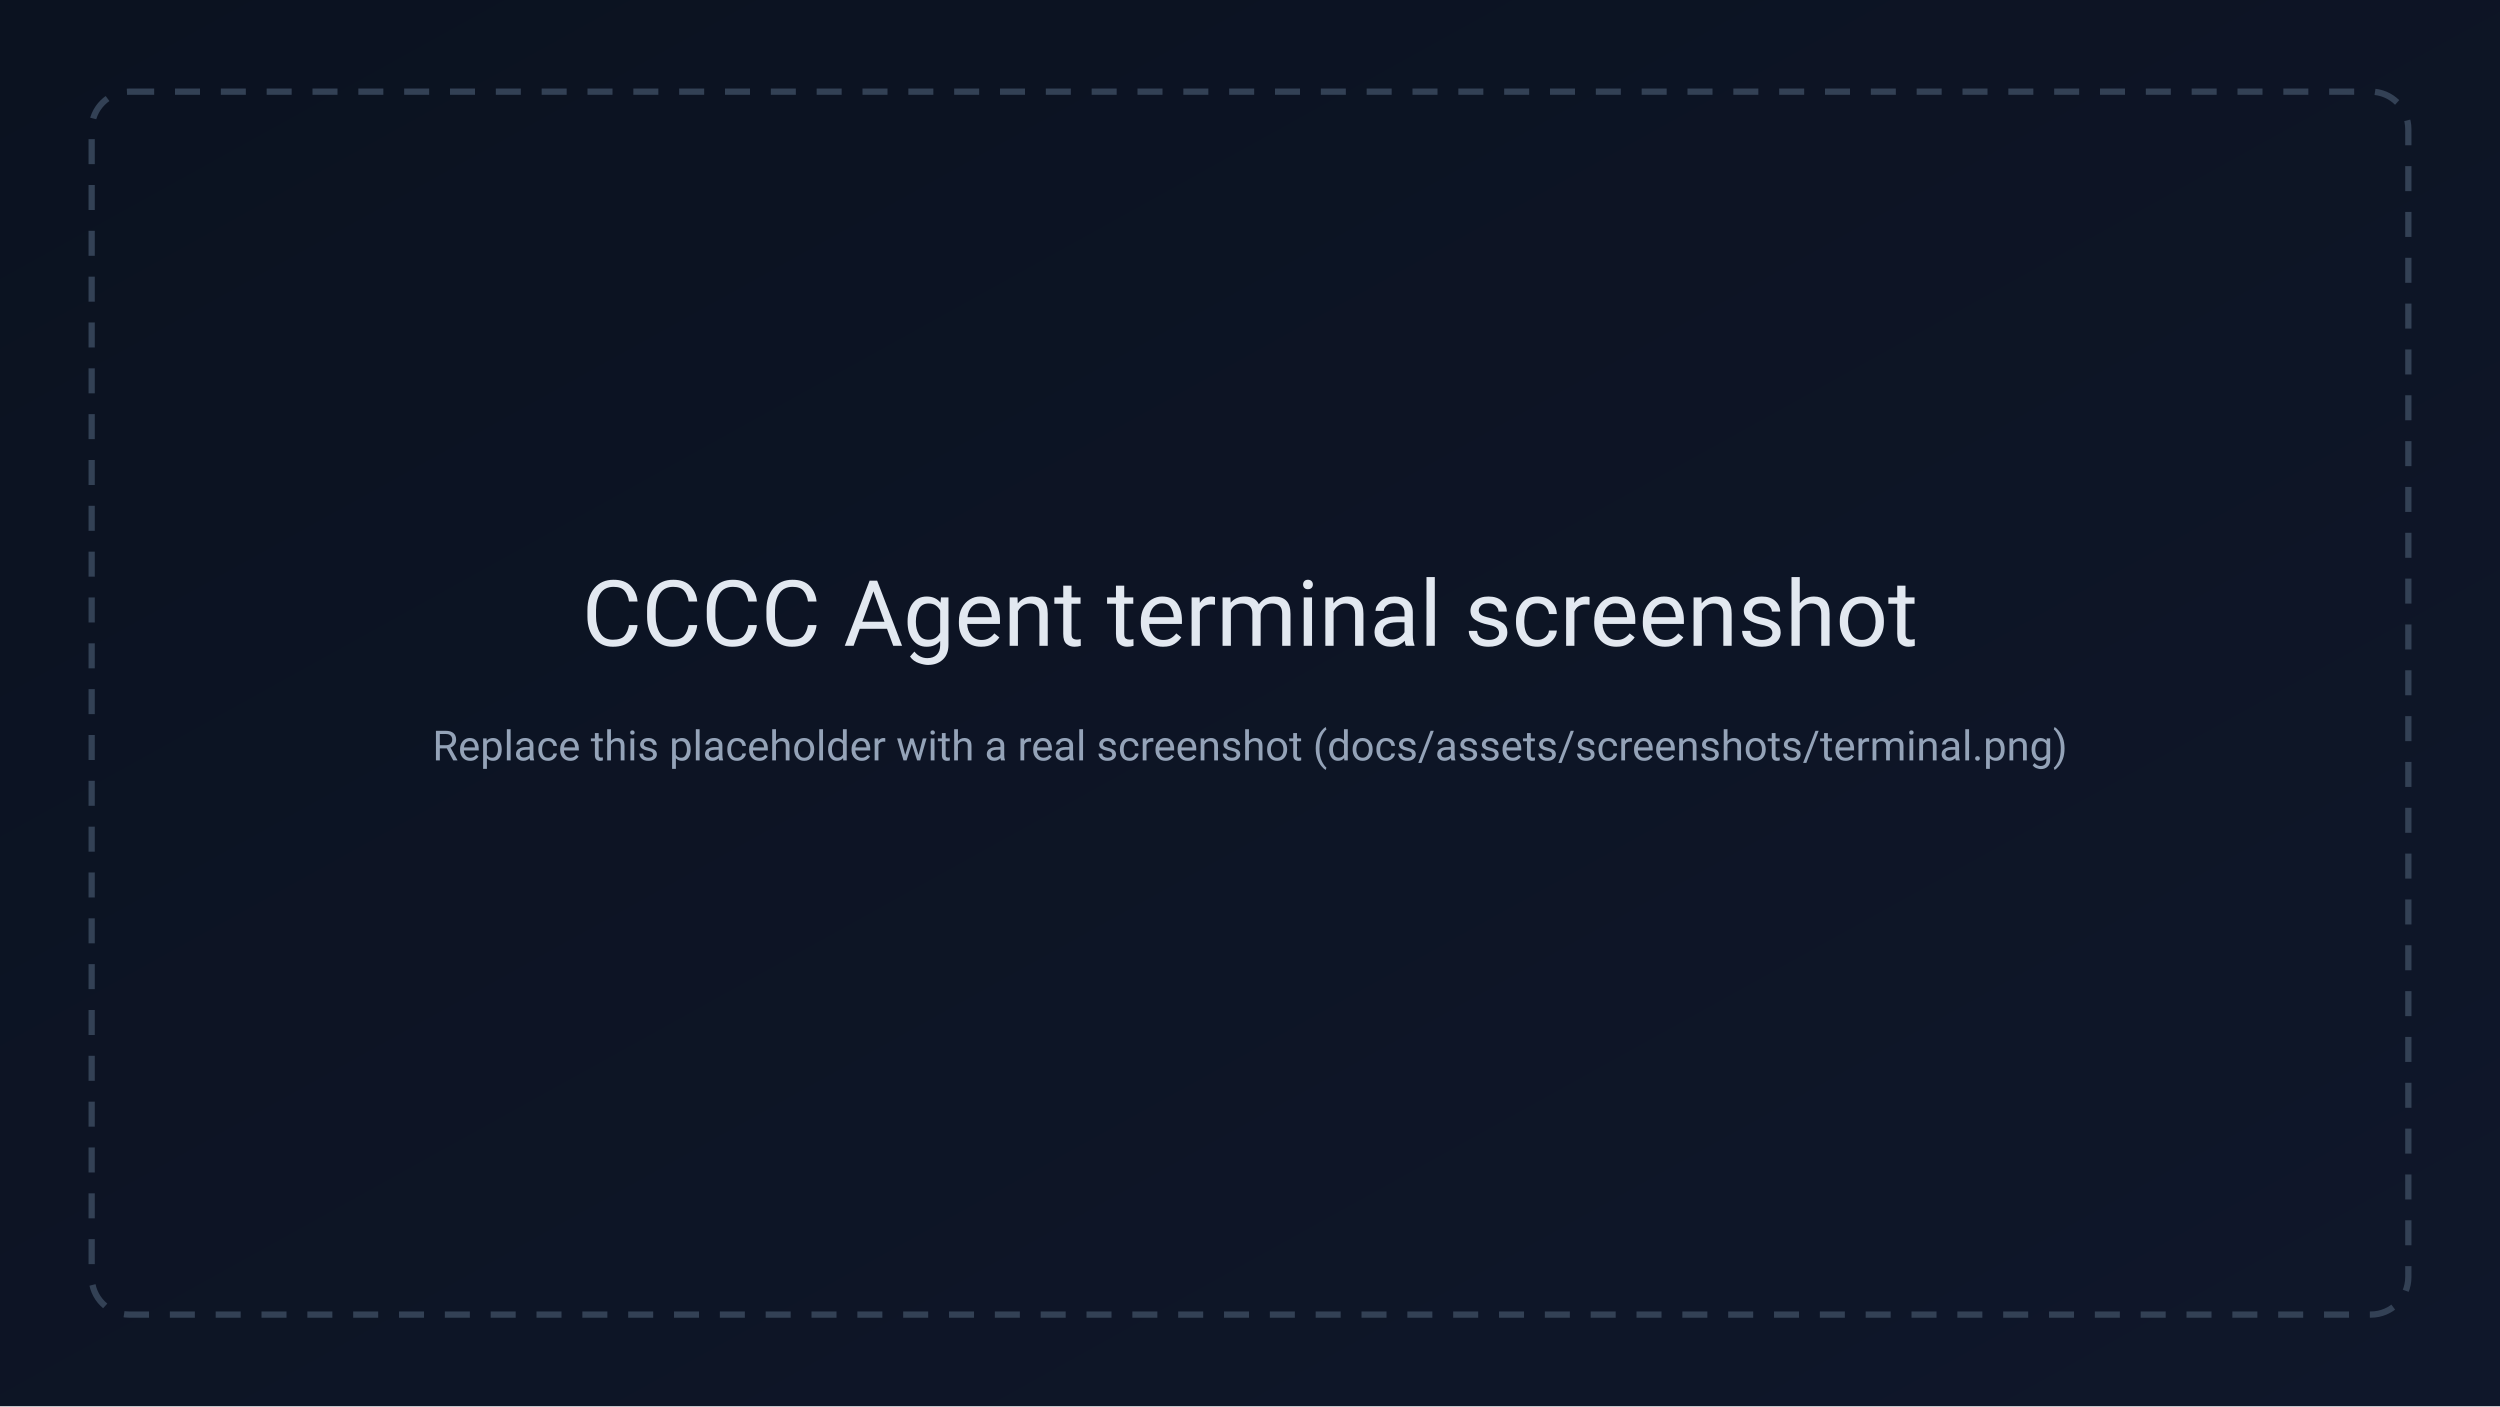
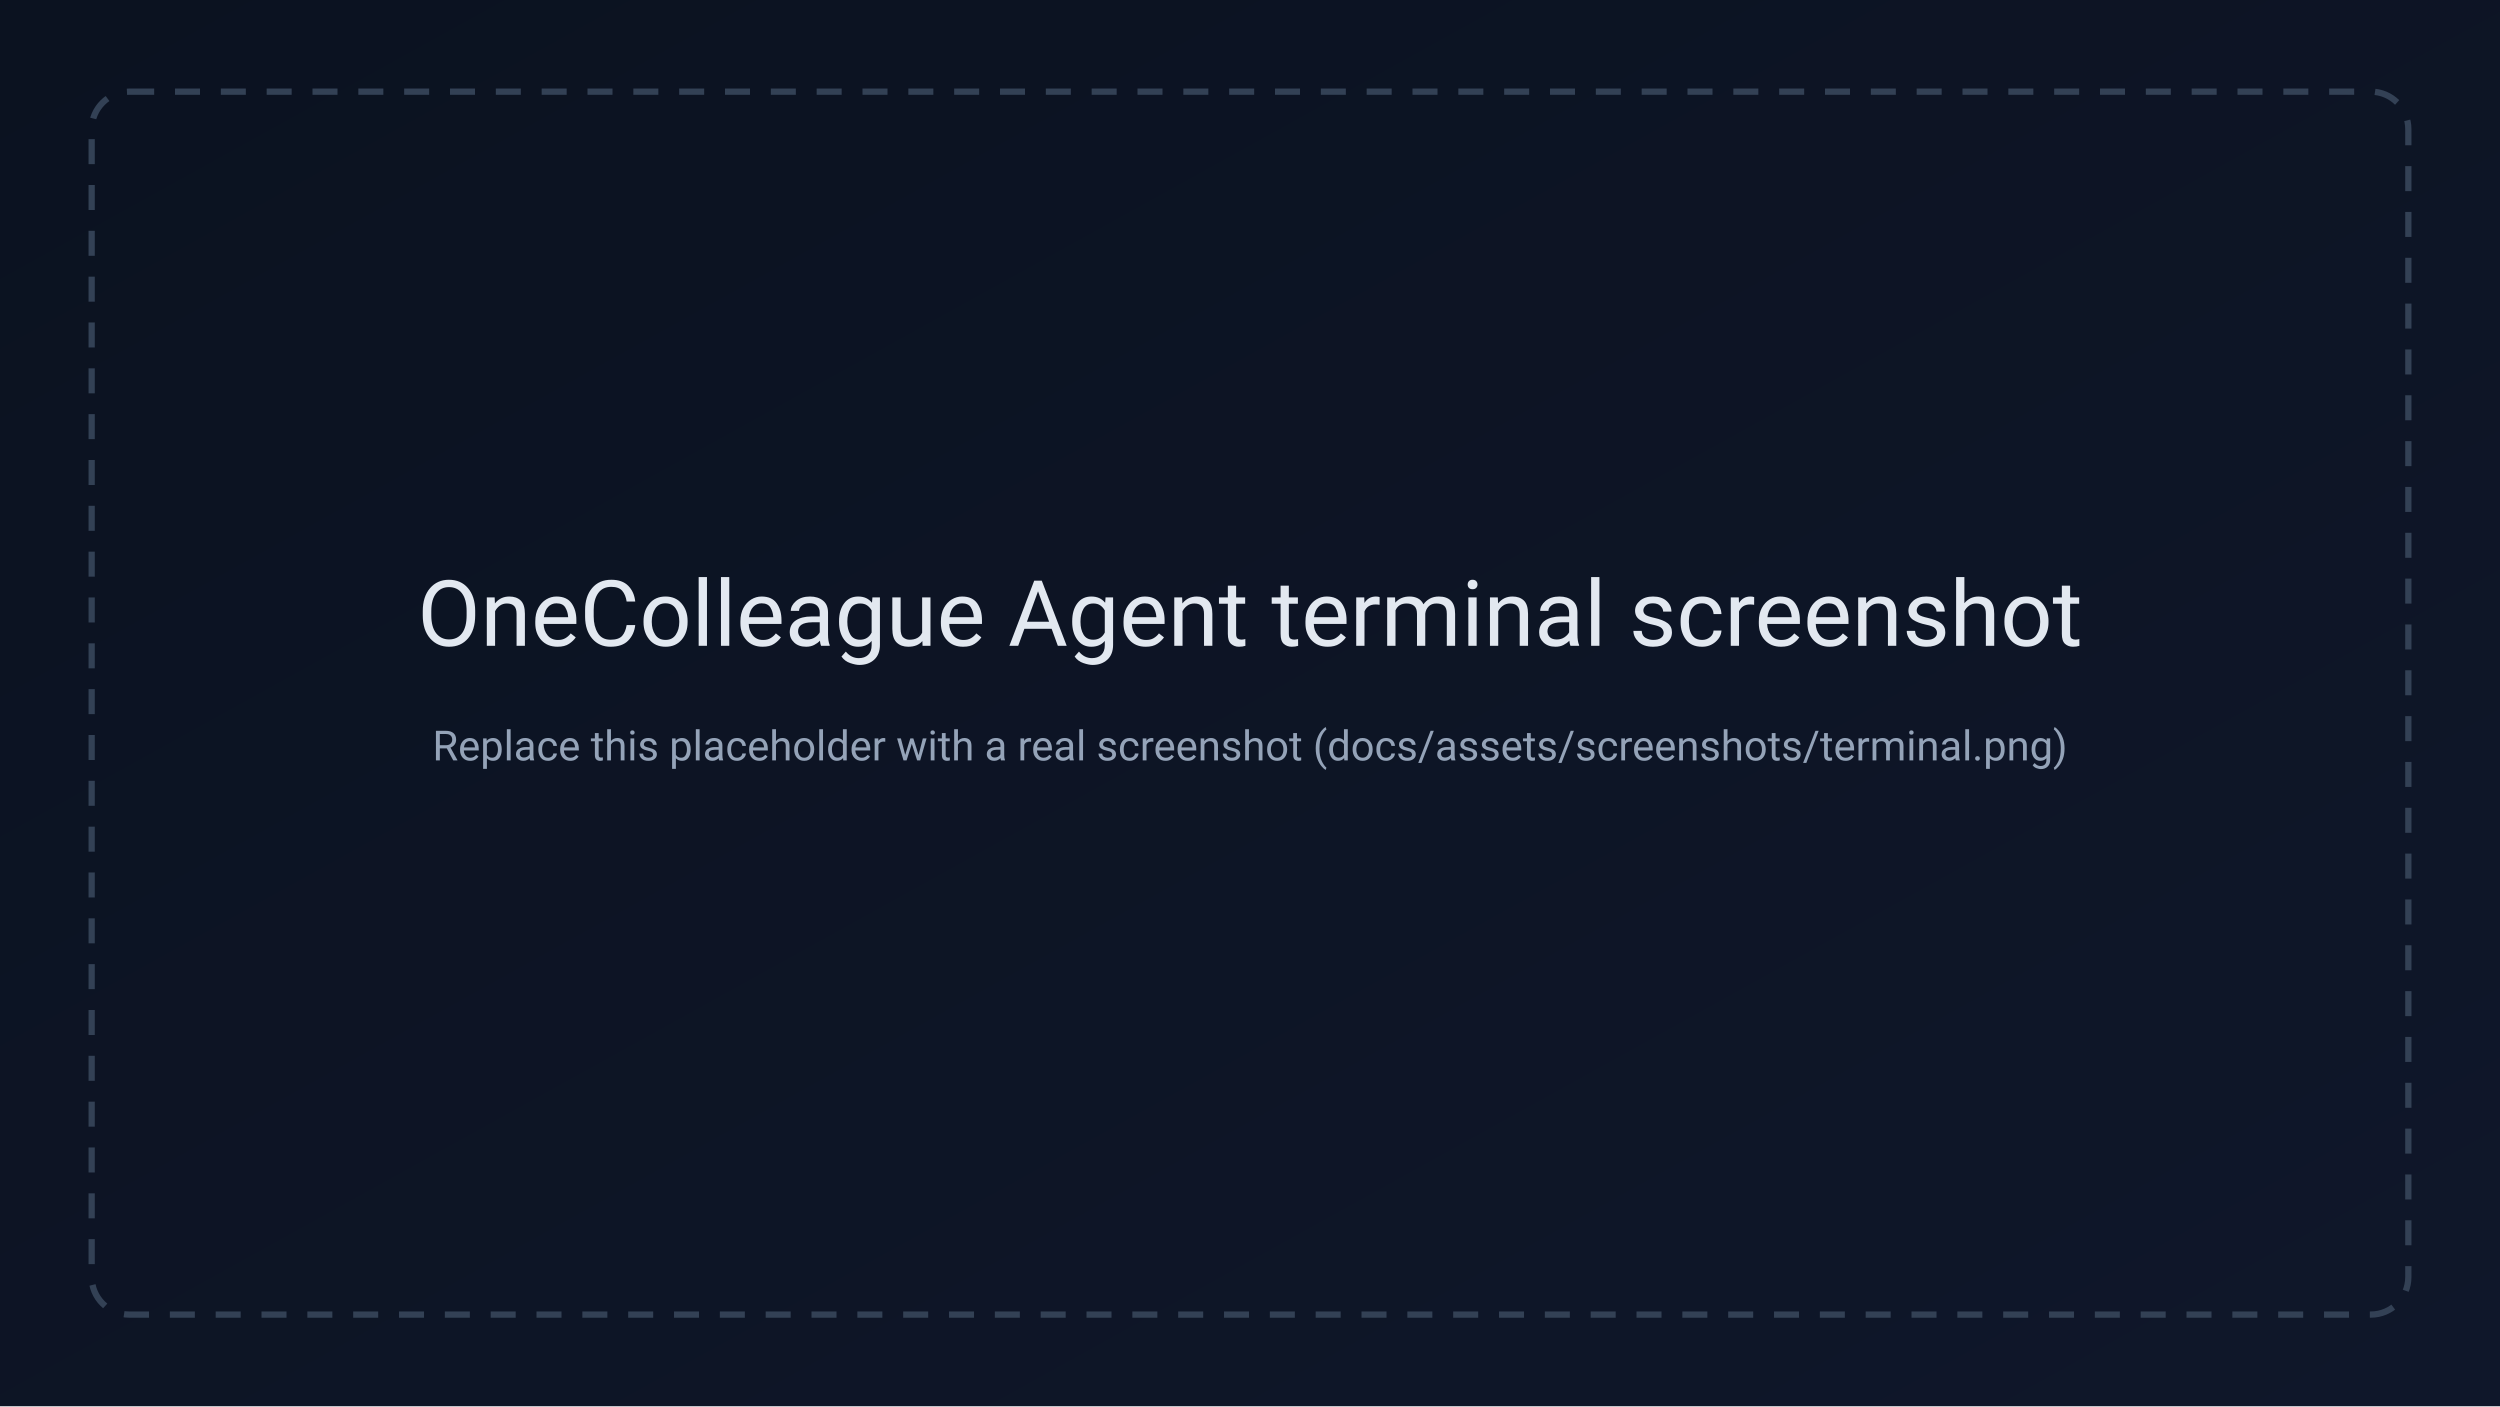
<svg xmlns="http://www.w3.org/2000/svg" width="1200" height="675" viewBox="0 0 1200 675">
  <defs>
    <linearGradient id="bg" x1="0" y1="0" x2="1" y2="1">
      <stop offset="0" stop-color="#0b1220" />
      <stop offset="1" stop-color="#0f172a" />
    </linearGradient>
  </defs>
  <rect width="1200" height="675" fill="url(#bg)" />
  <rect x="44" y="44" width="1112" height="587" rx="18" fill="none" stroke="#334155" stroke-width="3" stroke-dasharray="12 10" />
  <text x="600" y="310" fill="#e2e8f0" font-family="system-ui, -apple-system, Segoe UI, Roboto, sans-serif" font-size="44" text-anchor="middle">
-     CCCC Agent terminal screenshot
+     OneColleague Agent terminal screenshot
  </text>
  <text x="600" y="365" fill="#94a3b8" font-family="system-ui, -apple-system, Segoe UI, Roboto, sans-serif" font-size="20" text-anchor="middle">
    Replace this placeholder with a real screenshot (docs/assets/screenshots/terminal.png)
  </text>
</svg>
